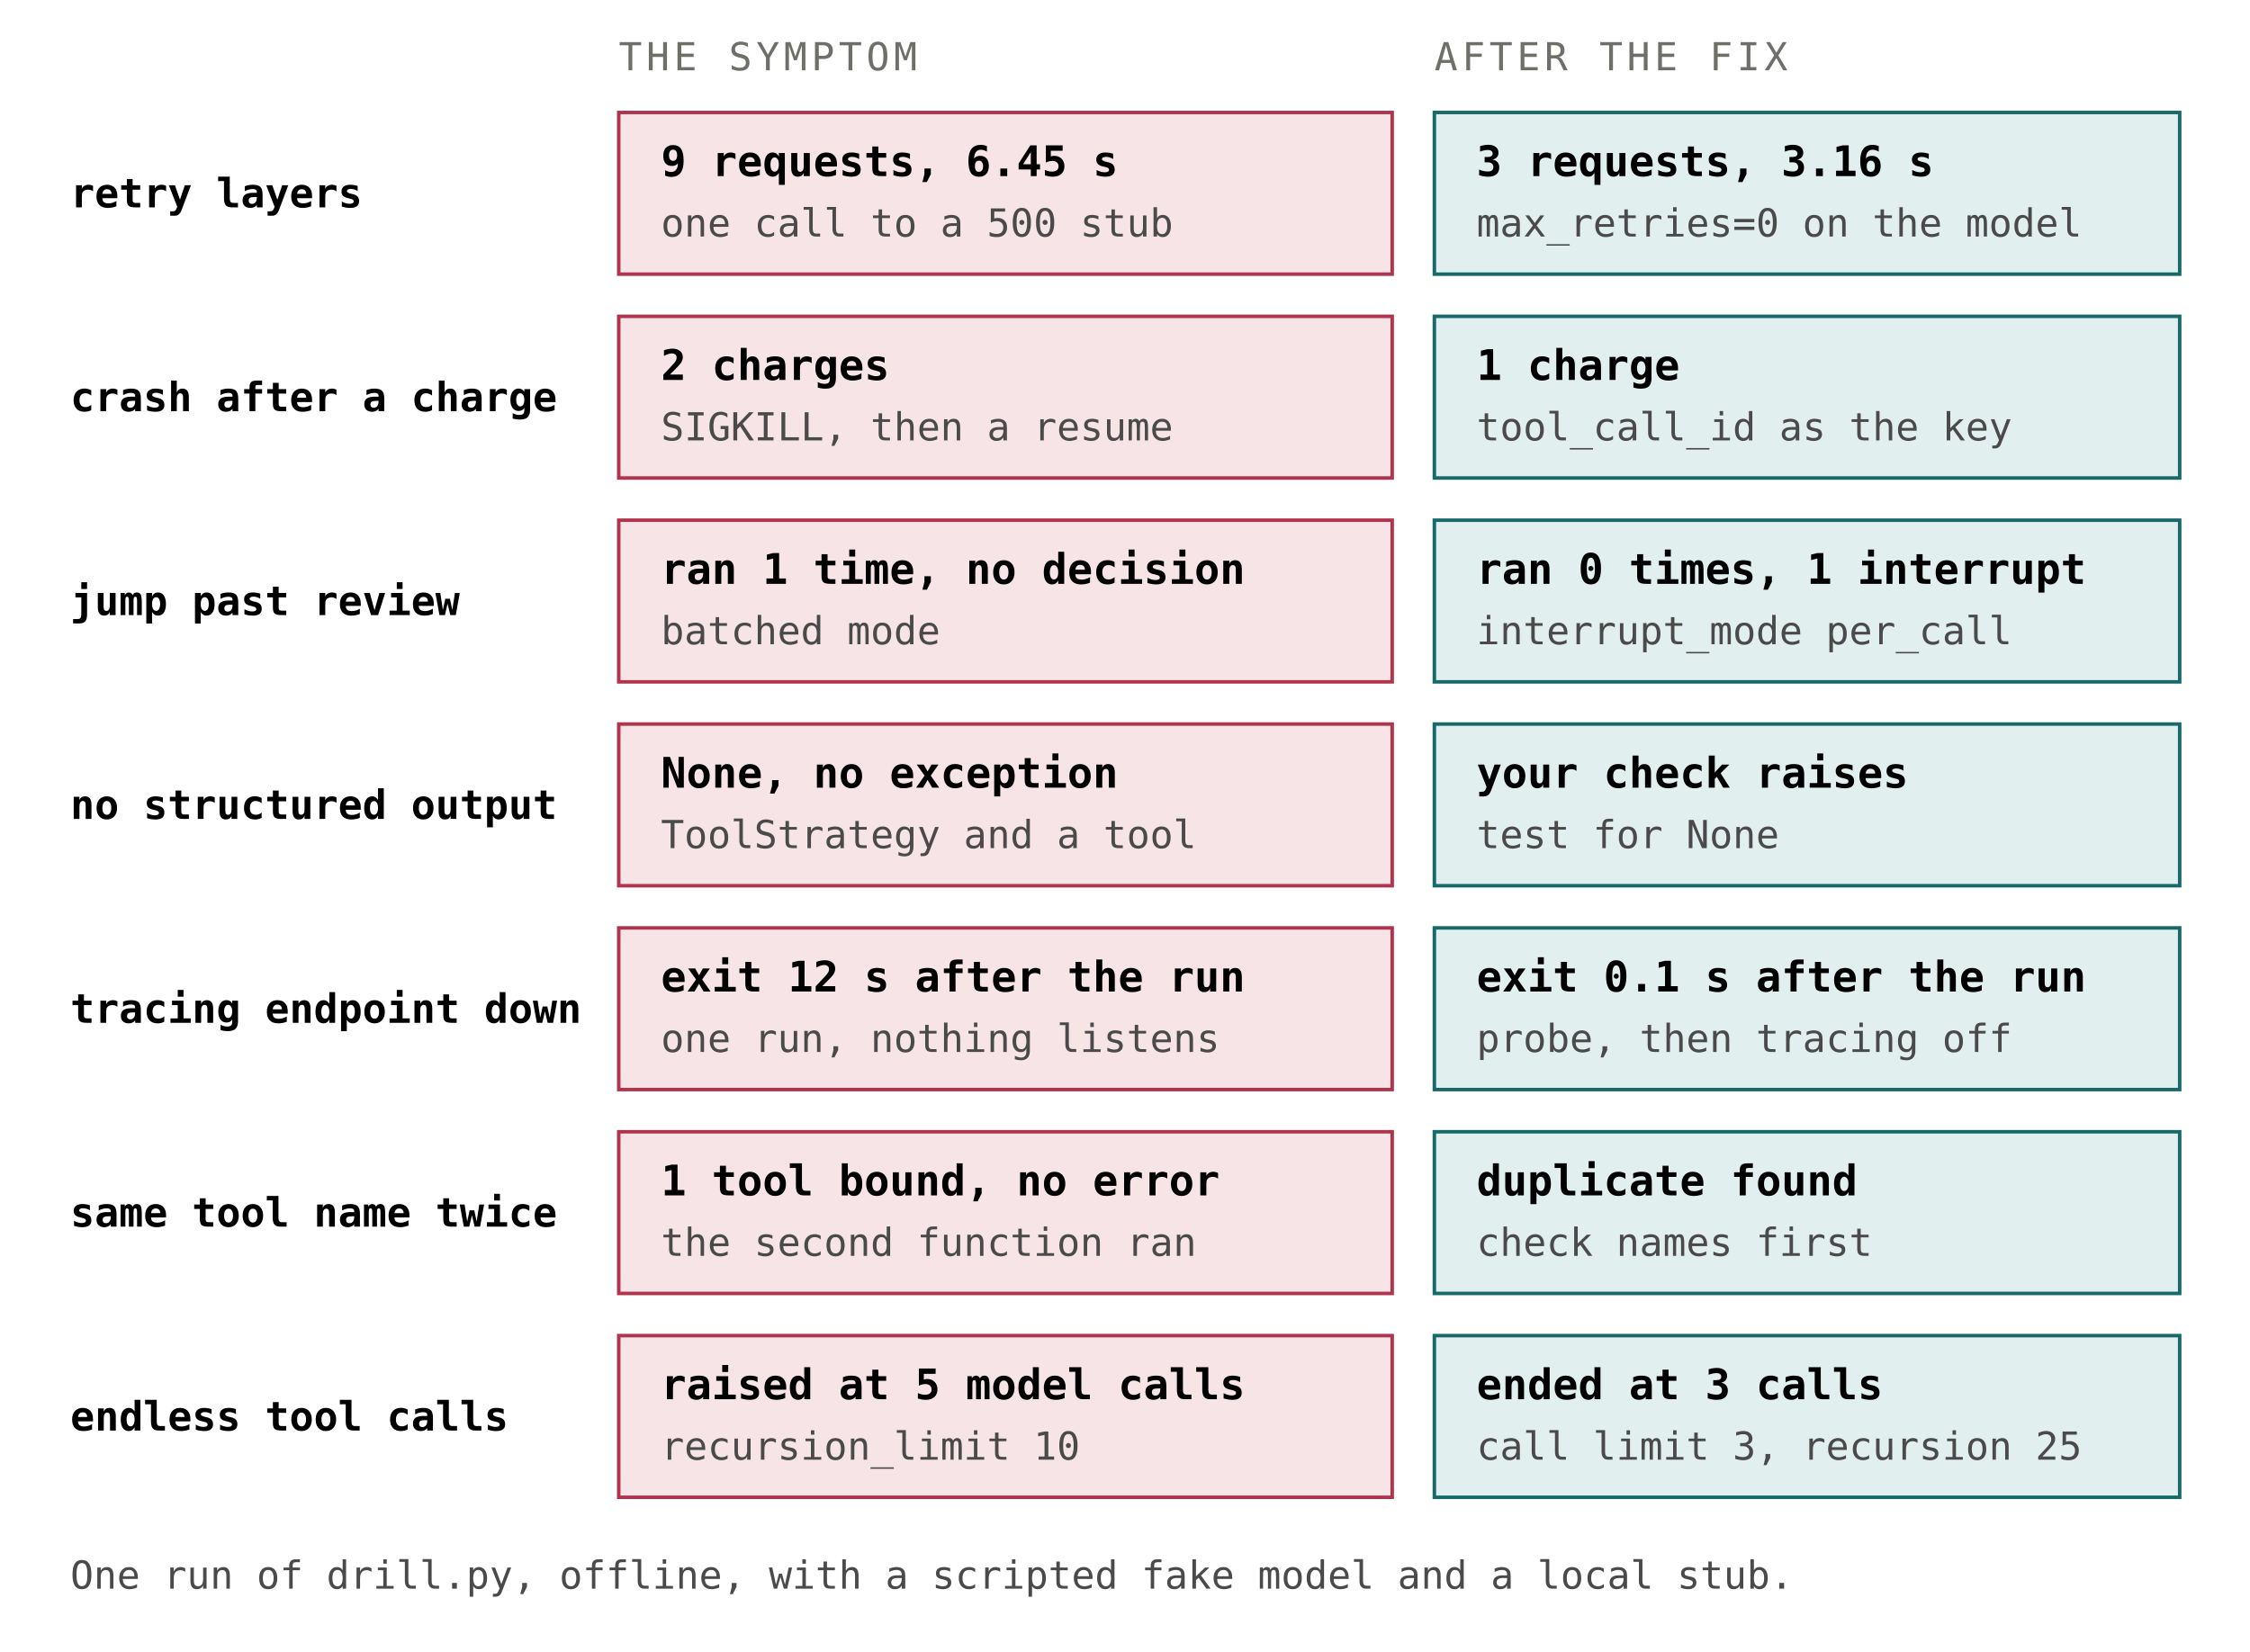
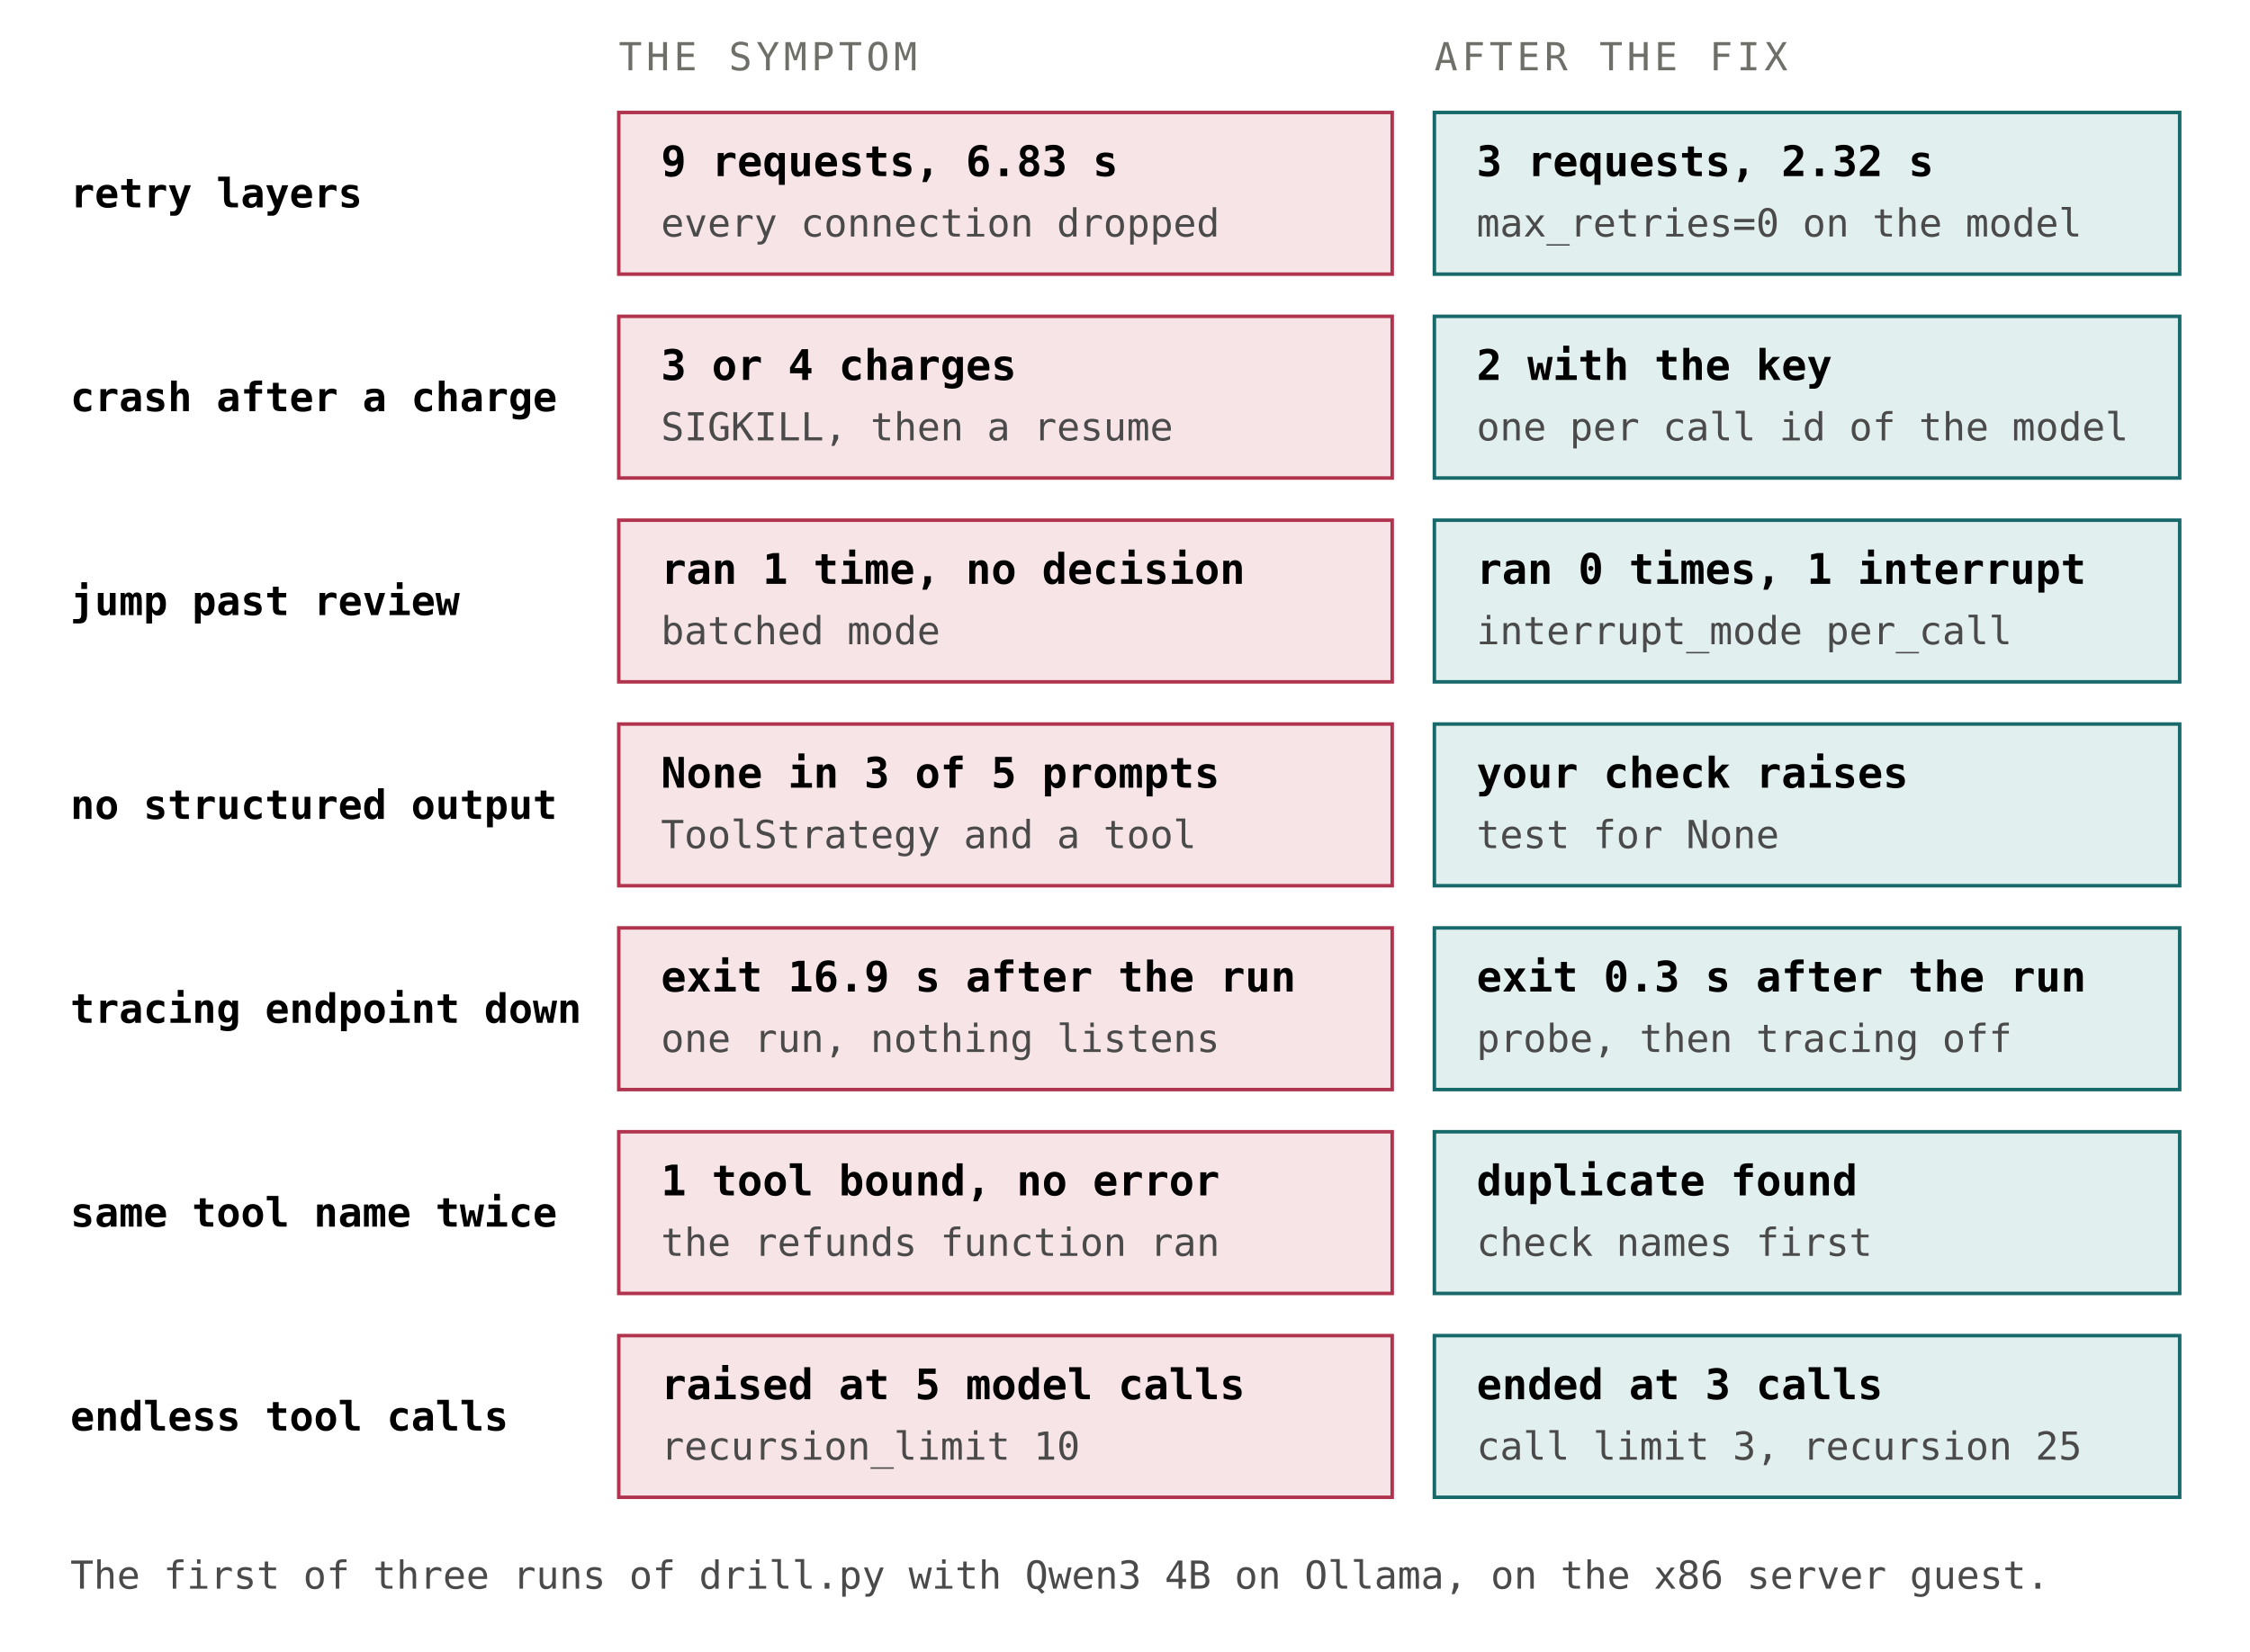
<svg xmlns="http://www.w3.org/2000/svg" viewBox="0 0 640 470" role="img" aria-labelledby="fig-8-5-title fig-8-5-desc" font-family="JetBrains Mono, ui-monospace, monospace">
  <text x="176" y="20" font-size="11" letter-spacing="1.2" fill="var(--m-ink-mute, #6f6f6a)">THE SYMPTOM</text>
  <text x="408" y="20" font-size="11" letter-spacing="1.2" fill="var(--m-ink-mute, #6f6f6a)">AFTER THE FIX</text>
  <text x="20" y="59" font-size="11.5" font-weight="700">retry layers</text>
  <rect x="176" y="32" width="220" height="46" fill="var(--m-rose-fill, #f7e4e7)" stroke="var(--m-rose-ink, #b0344d)" />
-   <text x="188" y="50.1" font-size="12" font-weight="700">9 requests, 6.45 s</text>
-   <text x="188" y="67.3" font-size="11" class="m-serif" fill="var(--m-ink-soft, #4a4a4a)">one call to a 500 stub</text>
+   <text x="188" y="50.1" font-size="12" font-weight="700">9 requests, 6.83 s</text>
+   <text x="188" y="67.3" font-size="11" class="m-serif" fill="var(--m-ink-soft, #4a4a4a)">every connection dropped</text>
  <rect x="408" y="32" width="212" height="46" fill="var(--m-teal-fill, #e1efee)" stroke="var(--m-teal-ink, #18696a)" />
-   <text x="420" y="50.1" font-size="12" font-weight="700">3 requests, 3.16 s</text>
+   <text x="420" y="50.1" font-size="12" font-weight="700">3 requests, 2.32 s</text>
  <text x="420" y="67.3" font-size="11" class="m-serif" fill="var(--m-ink-soft, #4a4a4a)">max_retries=0 on the model</text>
  <text x="20" y="117" font-size="11.5" font-weight="700">crash after a charge</text>
  <rect x="176" y="90" width="220" height="46" fill="var(--m-rose-fill, #f7e4e7)" stroke="var(--m-rose-ink, #b0344d)" />
-   <text x="188" y="108.1" font-size="12" font-weight="700">2 charges</text>
+   <text x="188" y="108.1" font-size="12" font-weight="700">3 or 4 charges</text>
  <text x="188" y="125.3" font-size="11" class="m-serif" fill="var(--m-ink-soft, #4a4a4a)">SIGKILL, then a resume</text>
  <rect x="408" y="90" width="212" height="46" fill="var(--m-teal-fill, #e1efee)" stroke="var(--m-teal-ink, #18696a)" />
-   <text x="420" y="108.1" font-size="12" font-weight="700">1 charge</text>
-   <text x="420" y="125.3" font-size="11" class="m-serif" fill="var(--m-ink-soft, #4a4a4a)">tool_call_id as the key</text>
+   <text x="420" y="108.1" font-size="12" font-weight="700">2 with the key</text>
+   <text x="420" y="125.3" font-size="11" class="m-serif" fill="var(--m-ink-soft, #4a4a4a)">one per call id of the model</text>
  <text x="20" y="175" font-size="11.5" font-weight="700">jump past review</text>
  <rect x="176" y="148" width="220" height="46" fill="var(--m-rose-fill, #f7e4e7)" stroke="var(--m-rose-ink, #b0344d)" />
  <text x="188" y="166.1" font-size="12" font-weight="700">ran 1 time, no decision</text>
  <text x="188" y="183.3" font-size="11" class="m-serif" fill="var(--m-ink-soft, #4a4a4a)">batched mode</text>
  <rect x="408" y="148" width="212" height="46" fill="var(--m-teal-fill, #e1efee)" stroke="var(--m-teal-ink, #18696a)" />
  <text x="420" y="166.1" font-size="12" font-weight="700">ran 0 times, 1 interrupt</text>
  <text x="420" y="183.3" font-size="11" class="m-serif" fill="var(--m-ink-soft, #4a4a4a)">interrupt_mode per_call</text>
  <text x="20" y="233" font-size="11.5" font-weight="700">no structured output</text>
  <rect x="176" y="206" width="220" height="46" fill="var(--m-rose-fill, #f7e4e7)" stroke="var(--m-rose-ink, #b0344d)" />
-   <text x="188" y="224.1" font-size="12" font-weight="700">None, no exception</text>
+   <text x="188" y="224.1" font-size="12" font-weight="700">None in 3 of 5 prompts</text>
  <text x="188" y="241.3" font-size="11" class="m-serif" fill="var(--m-ink-soft, #4a4a4a)">ToolStrategy and a tool</text>
  <rect x="408" y="206" width="212" height="46" fill="var(--m-teal-fill, #e1efee)" stroke="var(--m-teal-ink, #18696a)" />
  <text x="420" y="224.1" font-size="12" font-weight="700">your check raises</text>
  <text x="420" y="241.3" font-size="11" class="m-serif" fill="var(--m-ink-soft, #4a4a4a)">test for None</text>
  <text x="20" y="291" font-size="11.5" font-weight="700">tracing endpoint down</text>
  <rect x="176" y="264" width="220" height="46" fill="var(--m-rose-fill, #f7e4e7)" stroke="var(--m-rose-ink, #b0344d)" />
-   <text x="188" y="282.1" font-size="12" font-weight="700">exit 12 s after the run</text>
+   <text x="188" y="282.1" font-size="12" font-weight="700">exit 16.9 s after the run</text>
  <text x="188" y="299.3" font-size="11" class="m-serif" fill="var(--m-ink-soft, #4a4a4a)">one run, nothing listens</text>
  <rect x="408" y="264" width="212" height="46" fill="var(--m-teal-fill, #e1efee)" stroke="var(--m-teal-ink, #18696a)" />
-   <text x="420" y="282.1" font-size="12" font-weight="700">exit 0.1 s after the run</text>
+   <text x="420" y="282.1" font-size="12" font-weight="700">exit 0.3 s after the run</text>
  <text x="420" y="299.3" font-size="11" class="m-serif" fill="var(--m-ink-soft, #4a4a4a)">probe, then tracing off</text>
  <text x="20" y="349" font-size="11.5" font-weight="700">same tool name twice</text>
  <rect x="176" y="322" width="220" height="46" fill="var(--m-rose-fill, #f7e4e7)" stroke="var(--m-rose-ink, #b0344d)" />
  <text x="188" y="340.1" font-size="12" font-weight="700">1 tool bound, no error</text>
-   <text x="188" y="357.3" font-size="11" class="m-serif" fill="var(--m-ink-soft, #4a4a4a)">the second function ran</text>
+   <text x="188" y="357.3" font-size="11" class="m-serif" fill="var(--m-ink-soft, #4a4a4a)">the refunds function ran</text>
  <rect x="408" y="322" width="212" height="46" fill="var(--m-teal-fill, #e1efee)" stroke="var(--m-teal-ink, #18696a)" />
  <text x="420" y="340.1" font-size="12" font-weight="700">duplicate found</text>
  <text x="420" y="357.3" font-size="11" class="m-serif" fill="var(--m-ink-soft, #4a4a4a)">check names first</text>
  <text x="20" y="407" font-size="11.5" font-weight="700">endless tool calls</text>
  <rect x="176" y="380" width="220" height="46" fill="var(--m-rose-fill, #f7e4e7)" stroke="var(--m-rose-ink, #b0344d)" />
  <text x="188" y="398.1" font-size="12" font-weight="700">raised at 5 model calls</text>
  <text x="188" y="415.3" font-size="11" class="m-serif" fill="var(--m-ink-soft, #4a4a4a)">recursion_limit 10</text>
  <rect x="408" y="380" width="212" height="46" fill="var(--m-teal-fill, #e1efee)" stroke="var(--m-teal-ink, #18696a)" />
  <text x="420" y="398.1" font-size="12" font-weight="700">ended at 3 calls</text>
  <text x="420" y="415.3" font-size="11" class="m-serif" fill="var(--m-ink-soft, #4a4a4a)">call limit 3, recursion 25</text>
-   <text x="20" y="452" font-size="11" class="m-serif" fill="var(--m-ink-soft, #4a4a4a)">One run of drill.py, offline, with a scripted fake model and a local stub.</text>
+   <text x="20" y="452" font-size="11" class="m-serif" fill="var(--m-ink-soft, #4a4a4a)">The first of three runs of drill.py with Qwen3 4B on Ollama, on the x86 server guest.</text>
</svg>
